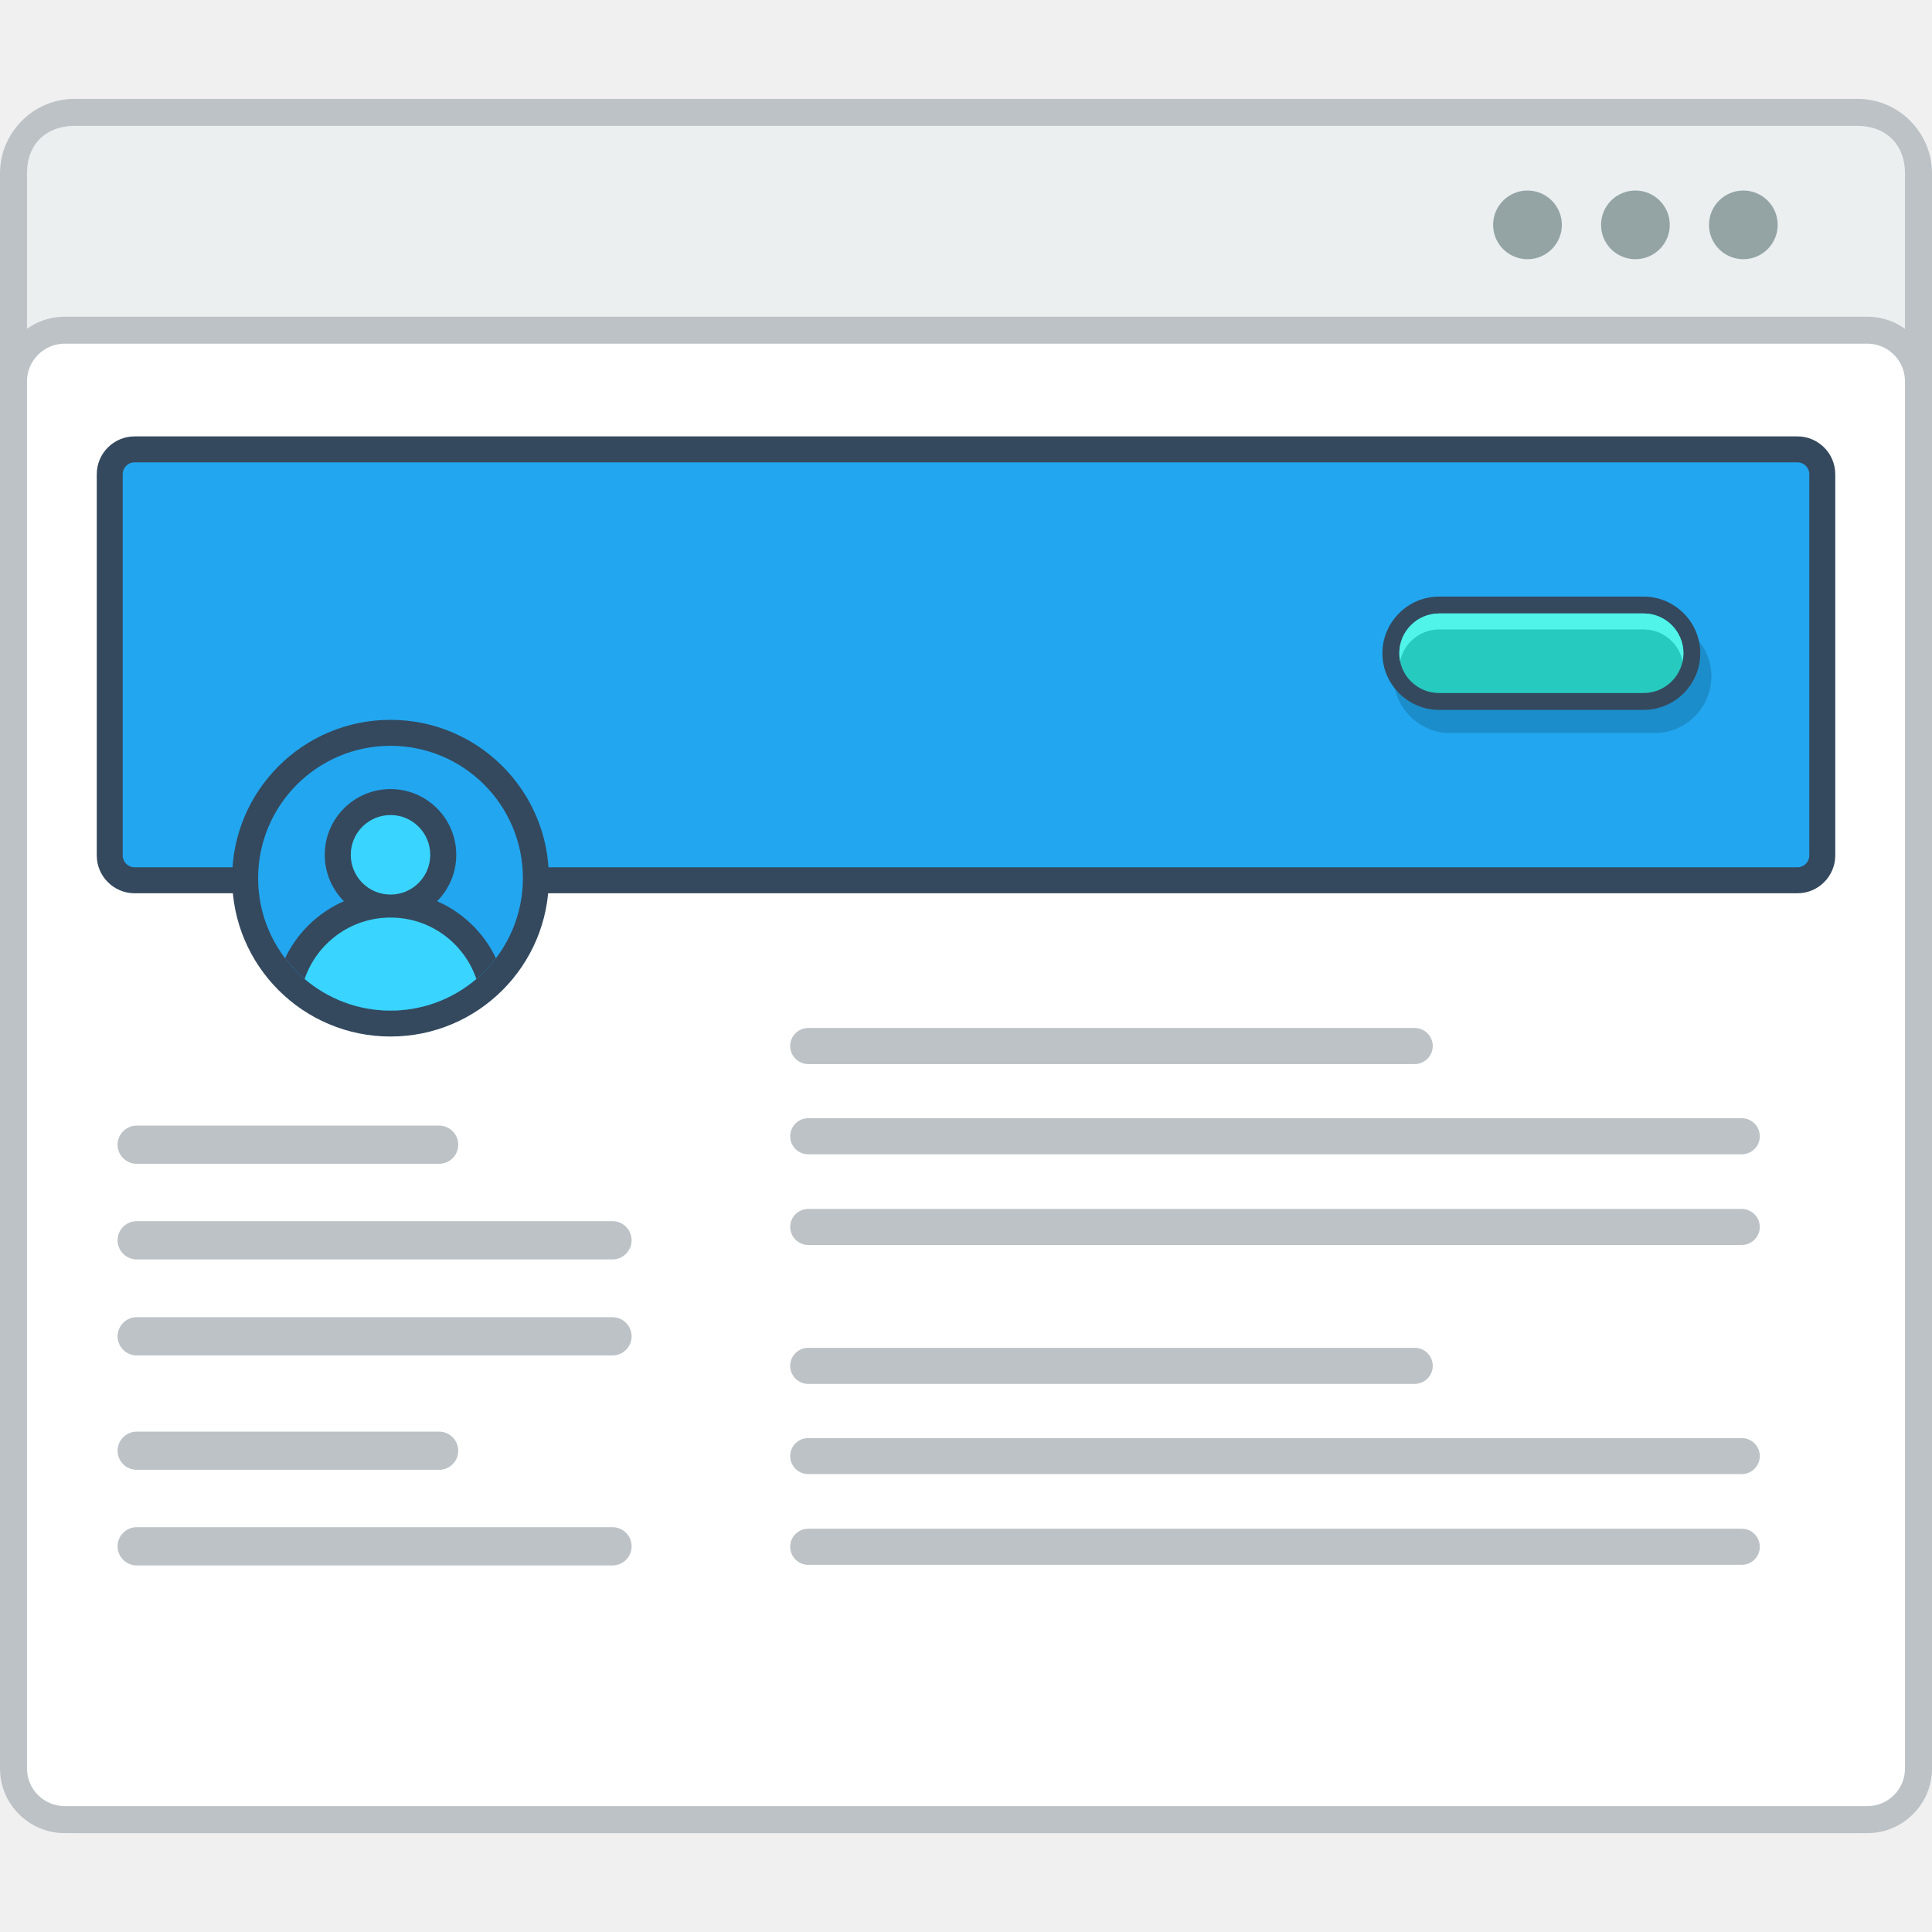
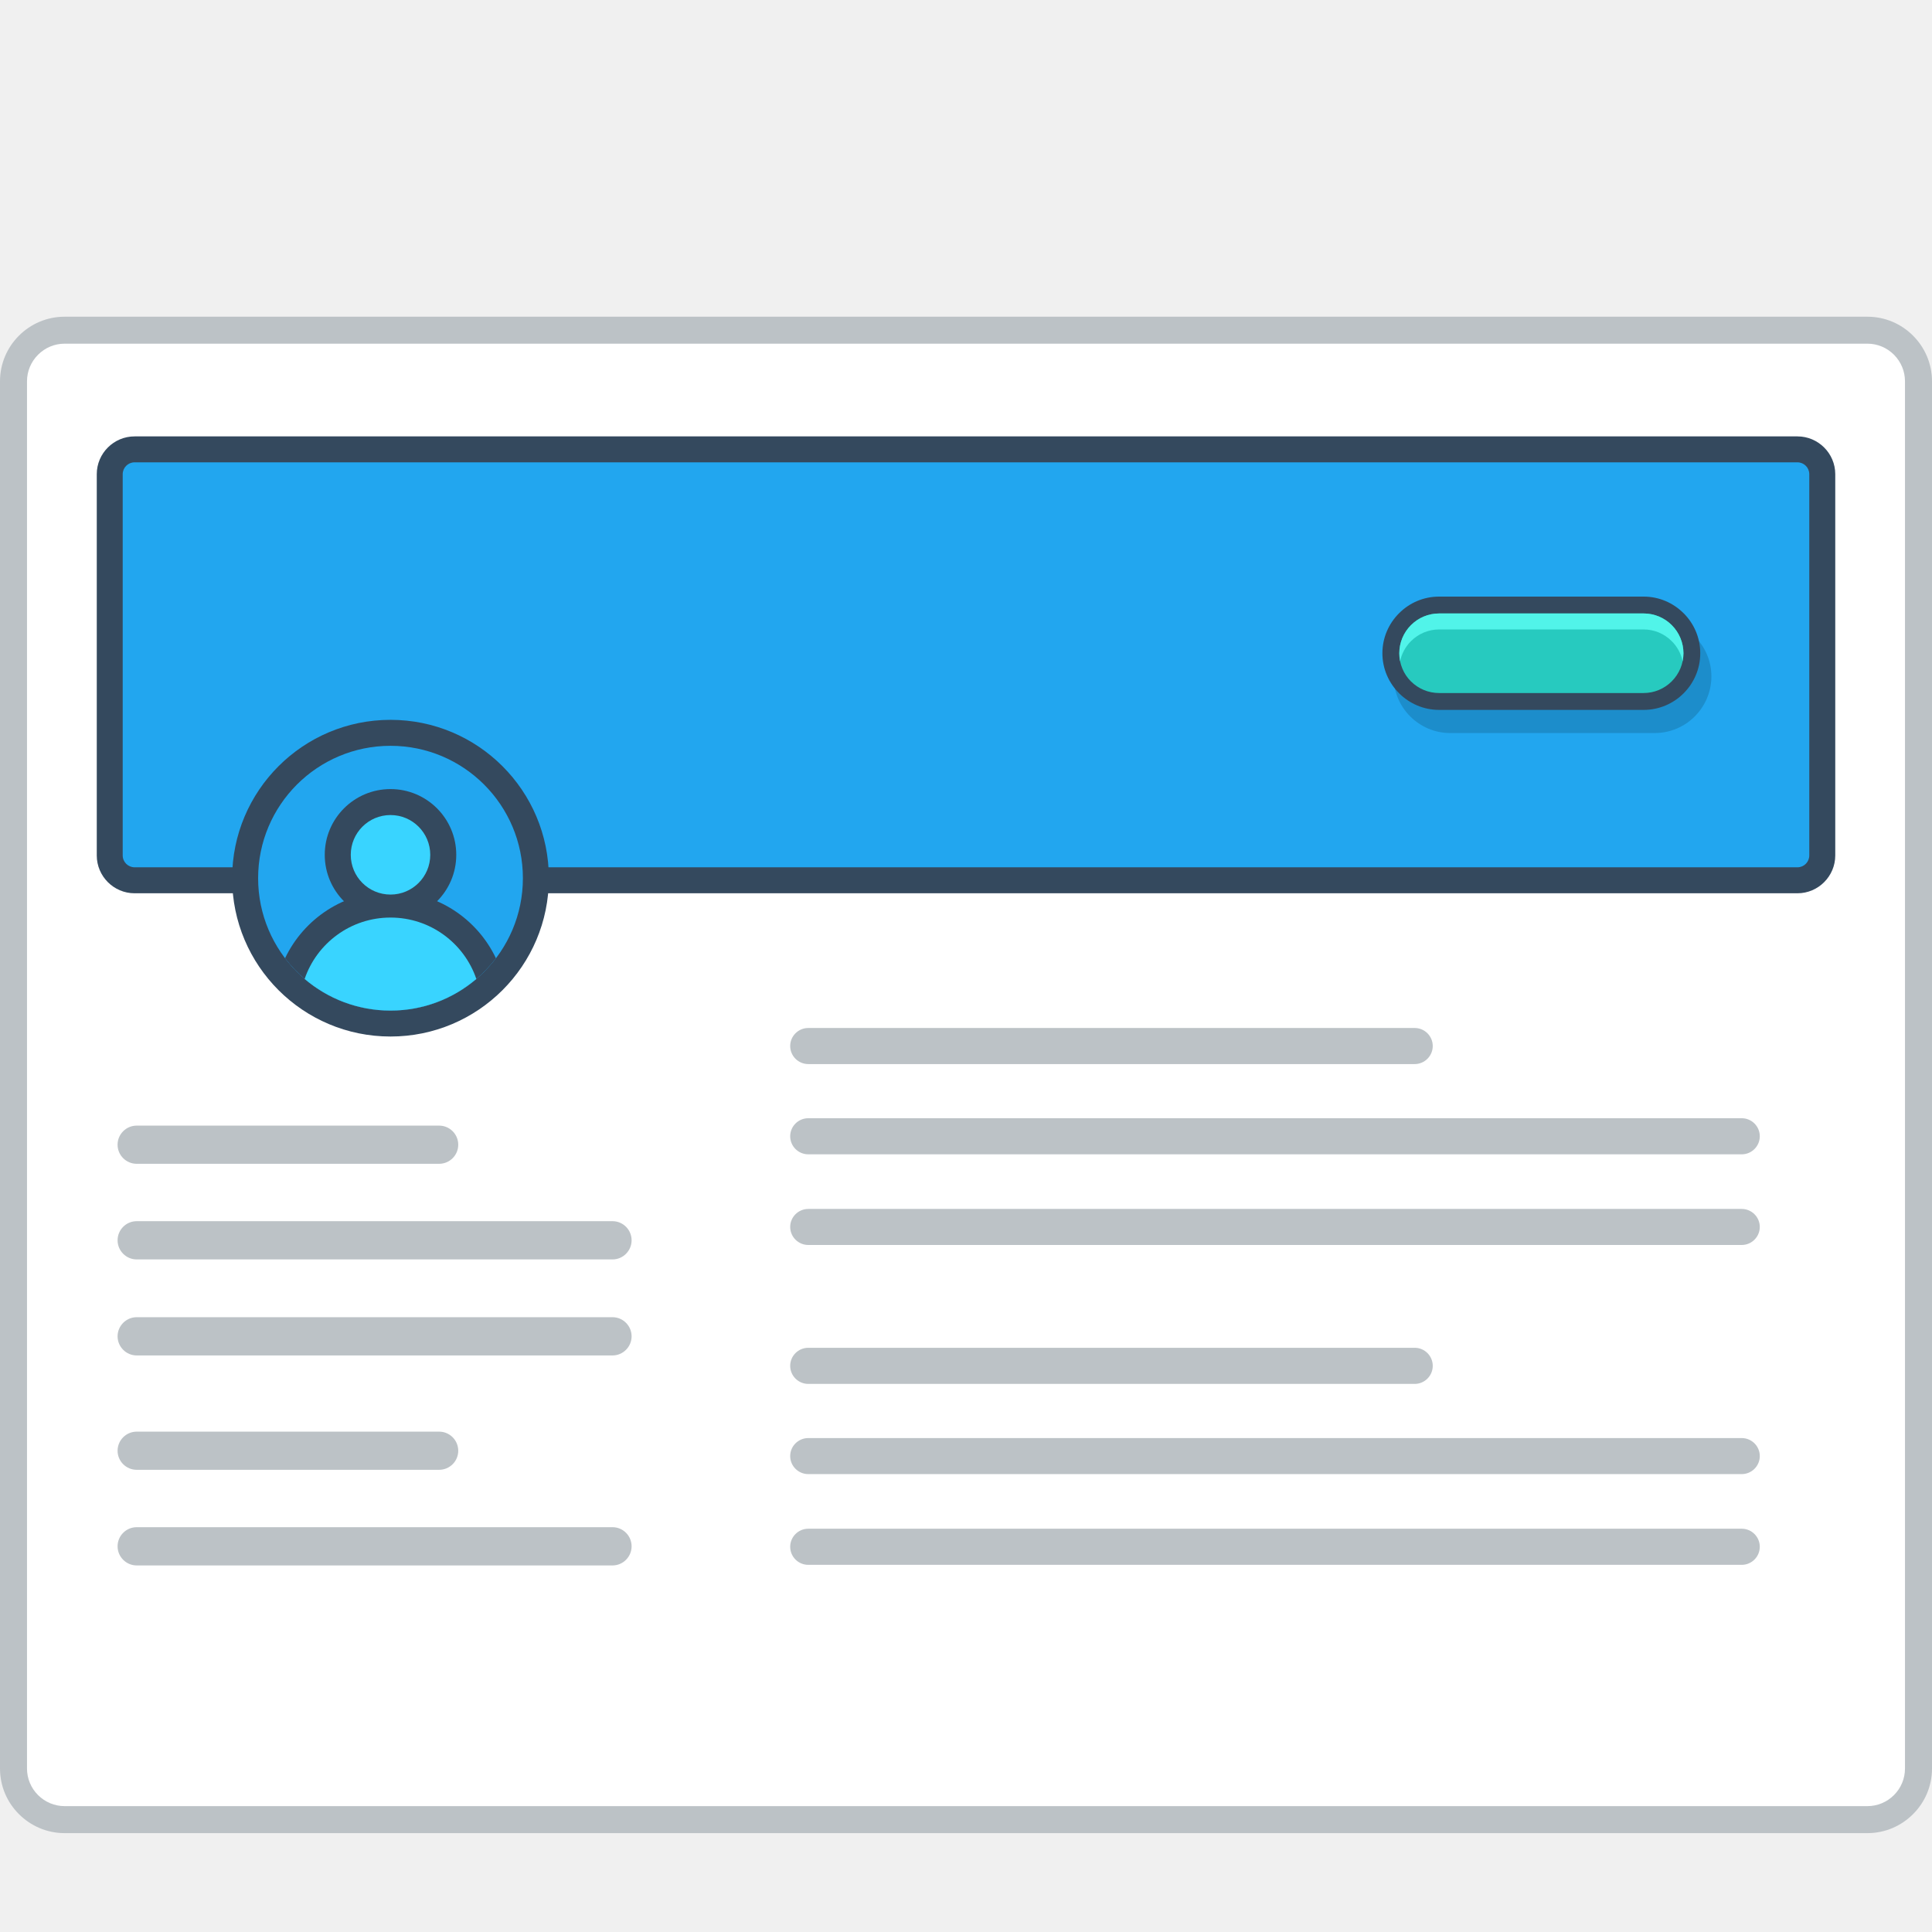
<svg xmlns="http://www.w3.org/2000/svg" version="1.0" id="Layer_1" x="0px" y="0px" width="800px" height="800px" viewBox="194.037 207.441 421.04 377.947" enable-background="new 0 0 800 800" xml:space="preserve">
  <g>
-     <path fill="#BCC2C6" d="M210.25,207.441h388.621c4.452,0,8.511,1.826,11.444,4.76v0.017c2.935,2.935,4.762,6.986,4.762,11.438   v345.526c0,4.452-1.827,8.486-4.762,11.438v0.017c-2.934,2.935-6.992,4.751-11.444,4.751H210.25c-4.459,0-8.52-1.816-11.446-4.751   v-0.017c-2.933-2.951-4.766-6.985-4.766-11.438V223.655c0-4.452,1.833-8.503,4.766-11.438v-0.017   C201.73,209.267,205.791,207.441,210.25,207.441" />
-     <path fill="#EBEFF0" d="M609.19,223.655v345.526c0,6.503-4.534,10.321-10.319,10.321H210.25c-5.785,0-10.328-3.702-10.328-10.321   V223.655c0-6.744,4.568-10.329,10.328-10.329h388.621C604.656,213.326,609.19,217.036,609.19,223.655" />
    <path fill="#BCC2C6" d="M208.108,254.916h392.896c3.876,0,7.395,1.575,9.937,4.126c2.551,2.542,4.136,6.069,4.136,9.945v302.328   c0,3.886-1.585,7.403-4.136,9.938c-2.542,2.552-6.061,4.134-9.937,4.134H208.108c-3.868,0-7.386-1.582-9.937-4.134   c-2.551-2.534-4.134-6.052-4.134-9.938V268.986c0-3.876,1.583-7.402,4.134-9.945C200.723,256.491,204.24,254.916,208.108,254.916" />
    <path fill-rule="evenodd" clip-rule="evenodd" fill="#FFFFFF" d="M208.108,260.792c-2.176,0-4.234,0.867-5.778,2.409   c-1.541,1.543-2.408,3.61-2.408,5.786v302.328c0,2.168,0.867,4.252,2.408,5.786c1.544,1.534,3.603,2.401,5.778,2.401h392.896   c2.184,0,4.244-0.867,5.784-2.401c1.534-1.534,2.401-3.602,2.401-5.786V268.986c0-2.184-0.867-4.243-2.401-5.786   c-1.54-1.542-3.616-2.409-5.784-2.409H208.108z" />
-     <path fill-rule="evenodd" clip-rule="evenodd" fill="#94A4A5" d="M550.438,227.414c4.135,0,7.493,3.351,7.493,7.486   c0,4.134-3.358,7.485-7.493,7.485c-4.136,0-7.487-3.351-7.487-7.485C542.951,230.765,546.303,227.414,550.438,227.414    M573.963,227.414c4.134,0,7.484,3.351,7.484,7.486c0,4.134-3.351,7.485-7.484,7.485c-4.135,0-7.487-3.351-7.487-7.485   C566.476,230.765,569.828,227.414,573.963,227.414z M526.922,227.414c4.135,0,7.492,3.351,7.492,7.486   c0,4.134-3.357,7.485-7.492,7.485c-4.136,0-7.495-3.351-7.495-7.485C519.427,230.765,522.795,227.414,526.922,227.414z" />
    <path fill-rule="evenodd" clip-rule="evenodd" fill="#34495E" d="M223.362,380.565h362.404c4.518,0,8.228-3.71,8.228-8.236v-83.102   c0-4.526-3.71-8.228-8.228-8.228H223.362c-4.534,0-8.236,3.702-8.236,8.228v83.102   C215.126,376.855,218.828,380.565,223.362,380.565" />
    <path fill="#22A6EF" d="M223.362,286.65h362.404c1.408,0,2.567,1.159,2.567,2.576v83.102c0,1.417-1.159,2.576-2.567,2.576H223.362   c-1.416,0-2.583-1.159-2.583-2.576v-83.102C220.779,287.81,221.937,286.65,223.362,286.65" />
    <path fill-rule="evenodd" clip-rule="evenodd" fill="#BCC2C6" d="M223.83,518.714h103.699c2.285,0,4.153,1.868,4.153,4.169l0,0   c0,2.284-1.868,4.167-4.153,4.167H223.83c-2.301,0-4.168-1.883-4.168-4.167l0,0C219.662,520.582,221.529,518.714,223.83,518.714" />
    <path fill-rule="evenodd" clip-rule="evenodd" fill="#BCC2C6" d="M223.83,497.891h65.904c2.302,0,4.168,1.867,4.168,4.169l0,0   c0,2.283-1.866,4.15-4.168,4.15H223.83c-2.301,0-4.168-1.867-4.168-4.15l0,0C219.662,499.758,221.529,497.891,223.83,497.891" />
    <path fill-rule="evenodd" clip-rule="evenodd" fill="#BCC2C6" d="M370.18,429.589h203.433c2.167,0,3.934,1.764,3.934,3.932l0,0   c0,2.167-1.767,3.934-3.934,3.934H370.18c-2.17,0-3.936-1.767-3.936-3.934l0,0C366.244,431.353,368.01,429.589,370.18,429.589" />
    <path fill-rule="evenodd" clip-rule="evenodd" fill="#BCC2C6" d="M370.18,449.358h203.433c2.167,0,3.934,1.769,3.934,3.919l0,0   c0,2.166-1.767,3.934-3.934,3.934H370.18c-2.17,0-3.936-1.768-3.936-3.934l0,0C366.244,451.127,368.01,449.358,370.18,449.358" />
    <path fill-rule="evenodd" clip-rule="evenodd" fill="#BCC2C6" d="M370.18,409.924h132.167c2.16,0,3.928,1.768,3.928,3.927   c0,2.167-1.768,3.936-3.928,3.936H370.18c-2.17,0-3.936-1.769-3.936-3.936C366.244,411.691,368.01,409.924,370.18,409.924" />
    <path fill-rule="evenodd" clip-rule="evenodd" fill="#BCC2C6" d="M223.83,452.025h103.699c2.285,0,4.153,1.868,4.153,4.169l0,0   c0,2.283-1.868,4.167-4.153,4.167H223.83c-2.301,0-4.168-1.884-4.168-4.167l0,0C219.662,453.894,221.529,452.025,223.83,452.025" />
    <path fill-rule="evenodd" clip-rule="evenodd" fill="#BCC2C6" d="M223.83,472.951h103.699c2.285,0,4.153,1.883,4.153,4.167l0,0   c0,2.283-1.868,4.168-4.153,4.168H223.83c-2.301,0-4.168-1.885-4.168-4.168l0,0C219.662,474.834,221.529,472.951,223.83,472.951" />
    <path fill-rule="evenodd" clip-rule="evenodd" fill="#BCC2C6" d="M223.83,431.198h65.904c2.302,0,4.168,1.871,4.168,4.156v0.016   c0,2.284-1.866,4.151-4.168,4.151H223.83c-2.301,0-4.168-1.867-4.168-4.151v-0.016C219.662,433.069,221.529,431.198,223.83,431.198   " />
    <path fill-rule="evenodd" clip-rule="evenodd" fill="#BCC2C6" d="M370.18,499.292h203.433c2.167,0,3.934,1.767,3.934,3.917v0.017   c0,2.15-1.767,3.919-3.934,3.919H370.18c-2.17,0-3.936-1.769-3.936-3.919v-0.017C366.244,501.059,368.01,499.292,370.18,499.292" />
    <path fill-rule="evenodd" clip-rule="evenodd" fill="#BCC2C6" d="M370.18,519.049h203.433c2.167,0,3.934,1.767,3.934,3.934l0,0   c0,2.168-1.767,3.936-3.934,3.936H370.18c-2.17,0-3.936-1.768-3.936-3.936l0,0C366.244,520.815,368.01,519.049,370.18,519.049" />
    <path fill-rule="evenodd" clip-rule="evenodd" fill="#BCC2C6" d="M370.18,479.619h132.167c2.16,0,3.928,1.766,3.928,3.933   c0,2.169-1.768,3.936-3.928,3.936H370.18c-2.17,0-3.936-1.767-3.936-3.936C366.244,481.385,368.01,479.619,370.18,479.619" />
    <path fill="#1C8DCB" d="M554.656,327.063h-44.581c-1.71,0-3.269,0.701-4.401,1.834c-1.135,1.134-1.835,2.692-1.835,4.401   c0,1.726,0.7,3.285,1.825,4.402l0.01,0.016c1.124,1.125,2.684,1.825,4.401,1.825h44.581c1.717,0,3.268-0.708,4.402-1.841   c1.133-1.126,1.832-2.685,1.832-4.402c0-1.717-0.699-3.275-1.825-4.409C557.932,327.764,556.373,327.063,554.656,327.063    M510.075,320.953h44.581c3.385,0,6.468,1.385,8.711,3.627l0.007,0.008c2.235,2.243,3.629,5.318,3.629,8.711   c0,3.401-1.394,6.486-3.629,8.728c-2.231,2.235-5.316,3.618-8.718,3.618h-44.581c-3.385,0-6.471-1.383-8.702-3.618l-0.018-0.008   v-0.008c-2.234-2.243-3.618-5.327-3.618-8.712c0-3.393,1.384-6.485,3.618-8.719C503.59,322.337,506.683,320.953,510.075,320.953z" />
    <path fill="#34495E" d="M507.657,315.911h44.581c3.384,0,6.469,1.383,8.703,3.626l0.017,0.008c2.235,2.234,3.616,5.318,3.616,8.711   c0,3.401-1.381,6.485-3.616,8.72c-2.234,2.242-5.326,3.626-8.72,3.626h-44.581c-3.385,0-6.469-1.384-8.72-3.626v-0.008l0,0   c-2.243-2.243-3.635-5.327-3.635-8.711c0-3.401,1.392-6.485,3.635-8.719C501.171,317.294,504.255,315.911,507.657,315.911" />
    <path fill="#27CABF" d="M552.238,319.586c2.301,0,4.493,0.909,6.118,2.534c1.634,1.635,2.552,3.835,2.552,6.136   s-0.926,4.501-2.552,6.127c-1.633,1.626-3.817,2.542-6.118,2.542h-44.581c-2.301,0-4.502-0.908-6.127-2.534l-0.018-0.008   c-1.625-1.625-2.525-3.826-2.525-6.127s0.917-4.501,2.543-6.127c1.625-1.625,3.818-2.543,6.127-2.543H552.238z" />
    <path fill="#51F4E9" d="M552.238,319.586c2.301,0,4.493,0.909,6.118,2.534c1.634,1.635,2.552,3.835,2.552,6.136   c0,0.592-0.067,1.175-0.184,1.743c-0.333-1.651-1.149-3.176-2.368-4.377c-1.625-1.634-3.817-2.551-6.118-2.551h-44.581   c-2.309,0-4.502,0.925-6.127,2.551c-1.209,1.209-2.026,2.734-2.376,4.385c-0.116-0.575-0.167-1.159-0.167-1.75   c0-2.301,0.917-4.501,2.543-6.127c1.625-1.625,3.818-2.543,6.127-2.543H552.238z" />
    <path fill-rule="evenodd" clip-rule="evenodd" fill="#34495E" d="M279.141,342.769c19.063,0,34.51,15.446,34.51,34.511   c0,19.057-15.446,34.503-34.51,34.503c-19.065,0-34.513-15.446-34.513-34.503C244.628,358.215,260.075,342.769,279.141,342.769" />
    <path fill="#22A6EF" d="M279.141,348.429c15.931,0,28.85,12.912,28.85,28.851c0,15.931-12.919,28.851-28.85,28.851   c-15.932,0-28.851-12.92-28.851-28.851C250.29,361.341,263.209,348.429,279.141,348.429" />
    <path fill-rule="evenodd" clip-rule="evenodd" fill="#34495E" d="M279.141,380.19c10.145,0,18.898,5.943,22.975,14.538   c-5.271,6.928-13.597,11.403-22.975,11.403s-17.707-4.476-22.982-11.403C260.242,386.133,268.993,380.19,279.141,380.19" />
    <path fill-rule="evenodd" clip-rule="evenodd" fill="#34495E" d="M279.141,357.857c7.91,0,14.329,6.411,14.329,14.331   c0,7.911-6.419,14.33-14.329,14.33c-7.911,0-14.331-6.419-14.331-14.33C264.81,364.268,271.229,357.857,279.141,357.857" />
    <path fill-rule="evenodd" clip-rule="evenodd" fill="#39D4FF" d="M279.141,363.517c4.784,0,8.66,3.885,8.66,8.67   c0,4.785-3.876,8.661-8.66,8.661c-4.794,0-8.661-3.876-8.661-8.661C270.479,367.402,274.347,363.517,279.141,363.517" />
    <path fill-rule="evenodd" clip-rule="evenodd" fill="#39D4FF" d="M279.141,385.858c8.678,0,16.055,5.594,18.705,13.379   c-5.036,4.293-11.563,6.894-18.705,6.894c-7.146,0-13.672-2.601-18.716-6.894C263.085,391.452,270.461,385.858,279.141,385.858" />
  </g>
</svg>
